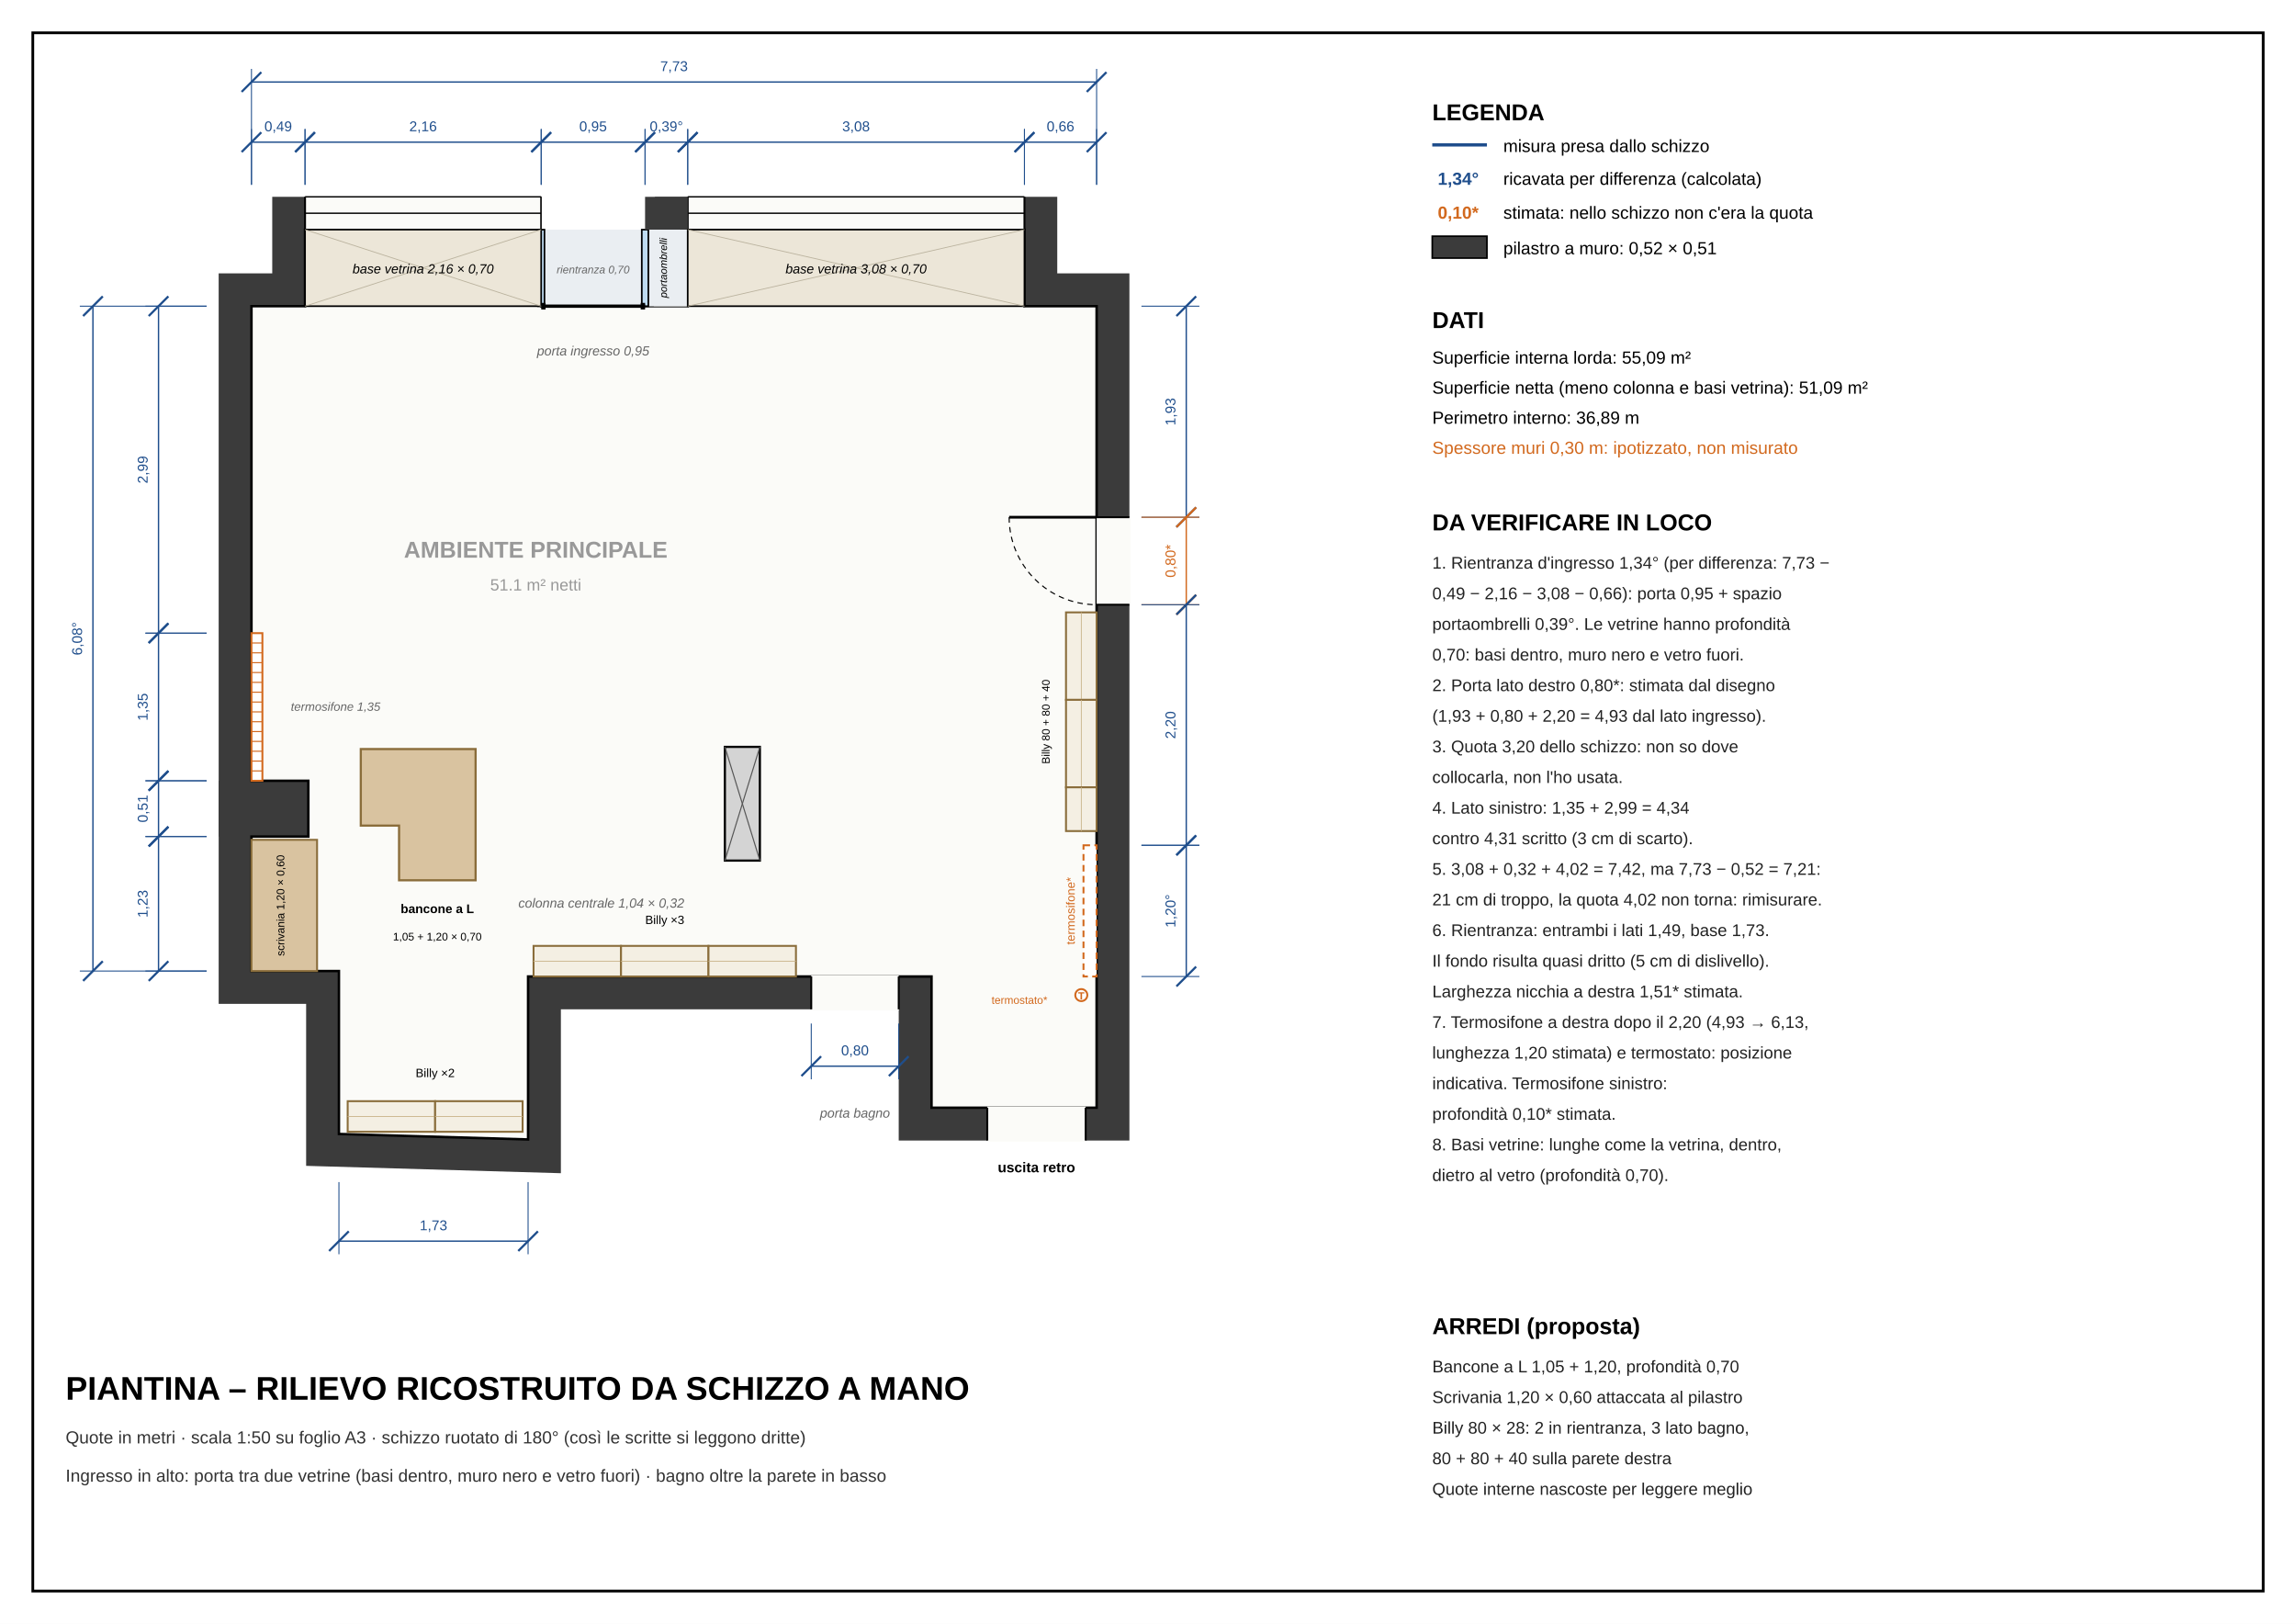
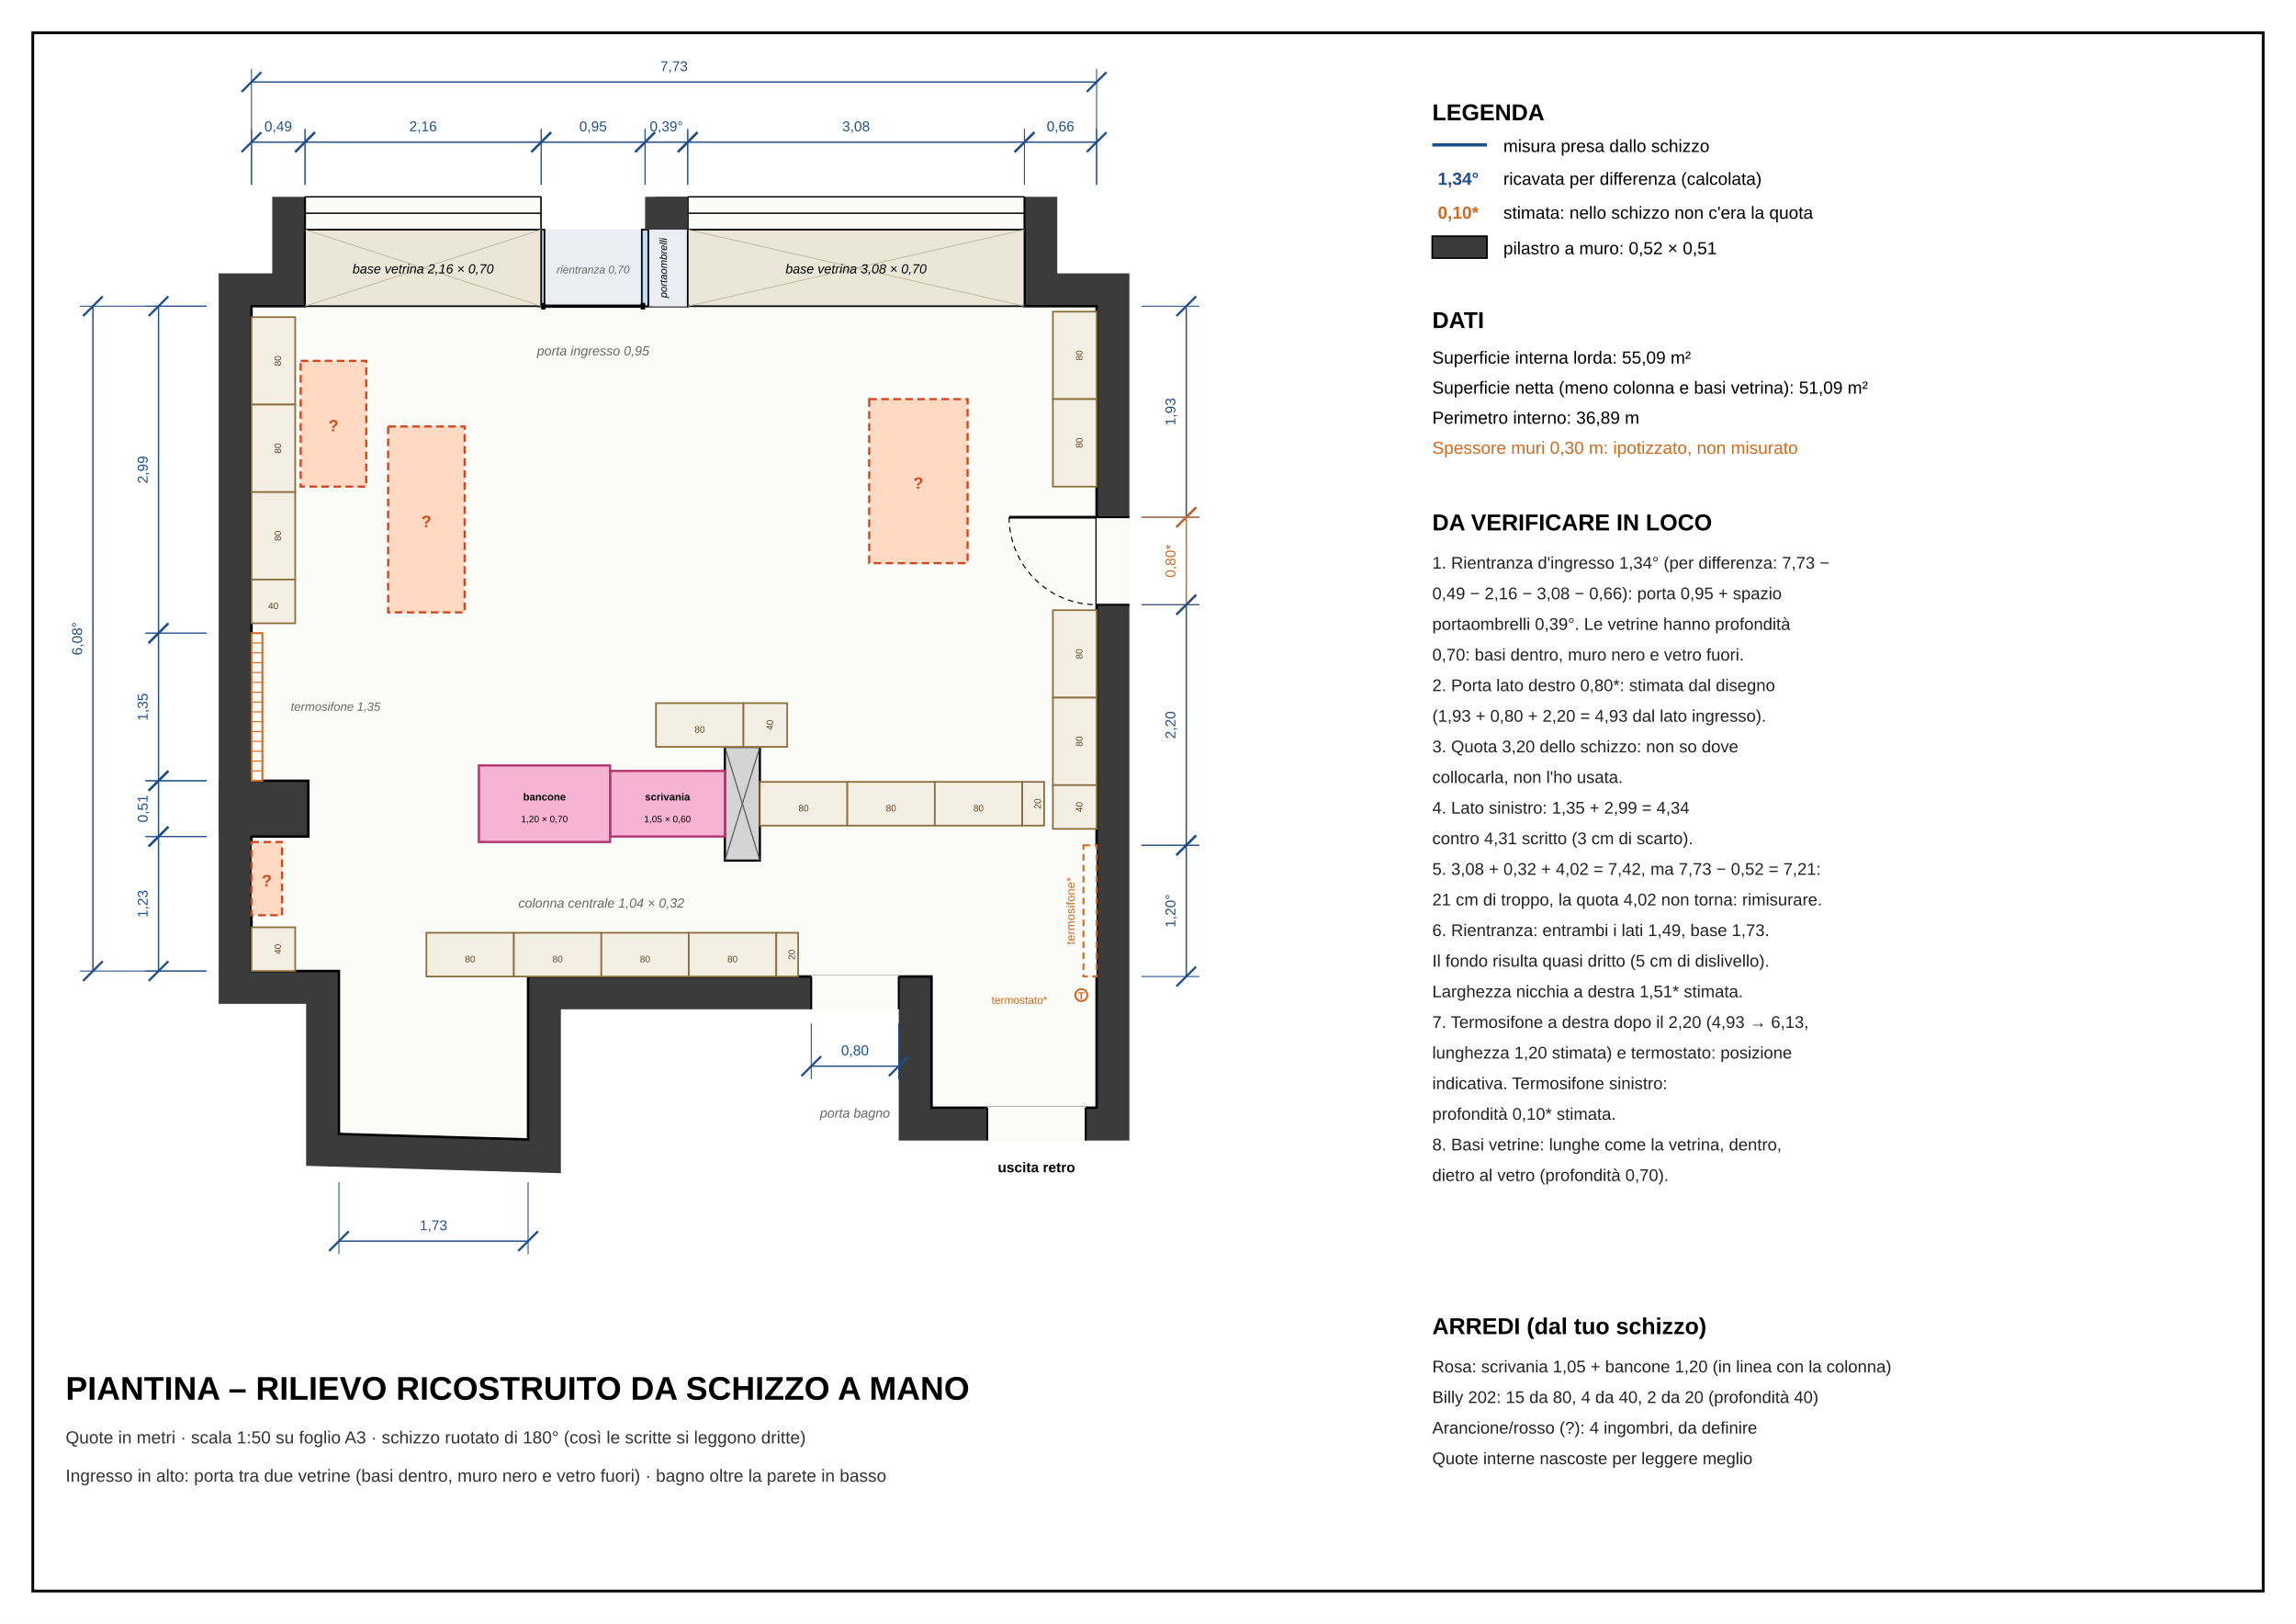
<svg xmlns="http://www.w3.org/2000/svg" width="420mm" height="297mm" viewBox="0 0 420 297" font-family="Arial, Helvetica, sans-serif">
  <defs>
    <pattern id="hatch" width="1.6" height="1.6" patternUnits="userSpaceOnUse" patternTransform="rotate(45)">
      <line x1="0" y1="0" x2="0" y2="1.6" stroke="#777" stroke-width="0.25" />
    </pattern>
  </defs>
  <rect width="420" height="297" fill="#ffffff" />
  <rect x="6" y="6" width="408" height="285" fill="none" stroke="#000" stroke-width="0.5" />
  <polygon points="46.00,56.00 55.80,56.00 55.80,42.00 99.00,42.00 99.00,56.00 125.80,56.00 125.80,42.00 187.40,42.00 187.40,56.00 200.60,56.00 200.60,202.60 170.40,202.60 170.40,178.60 96.60,178.60 96.60,208.40 62.00,207.40 62.00,177.60 46.00,177.60 46.00,153.00 56.40,153.00 56.40,142.80 46.00,142.80" fill="none" stroke="#3b3b3b" stroke-width="12.00" stroke-linejoin="miter" stroke-miterlimit="10" />
  <polygon points="46.00,56.00 55.80,56.00 55.80,42.00 99.00,42.00 99.00,56.00 125.80,56.00 125.80,42.00 187.40,42.00 187.40,56.00 200.60,56.00 200.60,202.60 170.40,202.60 170.40,178.60 96.60,178.60 96.60,208.40 62.00,207.40 62.00,177.60 46.00,177.60 46.00,153.00 56.40,153.00 56.40,142.80 46.00,142.80" fill="#fbfbf8" stroke="none" />
  <rect x="40.00" y="142.80" width="16.40" height="10.20" fill="#3b3b3b" stroke="none" stroke-width="0.25" />
  <polygon points="46.00,56.00 55.80,56.00 55.80,42.00 99.00,42.00 99.00,56.00 125.80,56.00 125.80,42.00 187.40,42.00 187.40,56.00 200.60,56.00 200.60,202.60 170.40,202.60 170.40,178.60 96.60,178.60 96.60,208.40 62.00,207.40 62.00,177.60 46.00,177.60 46.00,153.00 56.40,153.00 56.40,142.80 46.00,142.80" fill="none" stroke="#000" stroke-width="0.45" stroke-linejoin="miter" />
  <rect x="55.80" y="35.80" width="43.20" height="6.40" fill="#fbfbf8" stroke="none" stroke-width="0.25" />
  <line x1="55.80" y1="36.00" x2="55.80" y2="42.00" stroke="#000" stroke-width="0.35" />
  <line x1="99.00" y1="36.00" x2="99.00" y2="42.00" stroke="#000" stroke-width="0.35" />
  <line x1="55.80" y1="36.00" x2="99.00" y2="36.00" stroke="#000" stroke-width="0.25" />
  <line x1="55.80" y1="39.00" x2="99.00" y2="39.00" stroke="#000" stroke-width="0.25" />
  <line x1="55.80" y1="42.00" x2="99.00" y2="42.00" stroke="#000" stroke-width="0.25" />
  <rect x="125.80" y="35.80" width="61.60" height="6.40" fill="#fbfbf8" stroke="none" stroke-width="0.25" />
  <line x1="125.80" y1="36.00" x2="125.80" y2="42.00" stroke="#000" stroke-width="0.35" />
  <line x1="187.40" y1="36.00" x2="187.40" y2="42.00" stroke="#000" stroke-width="0.35" />
  <line x1="125.80" y1="36.00" x2="187.40" y2="36.00" stroke="#000" stroke-width="0.25" />
  <line x1="125.80" y1="39.00" x2="187.40" y2="39.00" stroke="#000" stroke-width="0.25" />
  <line x1="125.80" y1="42.00" x2="187.40" y2="42.00" stroke="#000" stroke-width="0.25" />
  <rect x="99.00" y="42.00" width="6.20" height="14.00" fill="#fbfbf8" stroke="none" stroke-width="0.25" />
  <rect x="99.10" y="35.80" width="6.30" height="6.30" fill="#ffffff" stroke="none" stroke-width="0.25" />
  <rect x="119.60" y="42.00" width="6.20" height="14.00" fill="#fbfbf8" stroke="none" stroke-width="0.25" />
  <rect x="99.00" y="49.80" width="26.80" height="6.20" fill="#fbfbf8" stroke="none" stroke-width="0.25" />
  <line x1="99.00" y1="50.00" x2="99.00" y2="56.00" stroke="#000" stroke-width="0.35" />
  <line x1="125.80" y1="50.00" x2="125.80" y2="56.00" stroke="#000" stroke-width="0.35" />
  <rect x="99.00" y="42.00" width="26.80" height="14.00" fill="#eaeef2" stroke="none" stroke-width="0.25" />
  <rect x="98.40" y="42.00" width="1.20" height="14.00" fill="#bfdcf2" stroke="#000" stroke-width="0.3" />
  <rect x="117.40" y="42.00" width="1.20" height="14.00" fill="#bfdcf2" stroke="#000" stroke-width="0.3" />
  <line x1="99.00" y1="56.00" x2="118.00" y2="56.00" stroke="#000" stroke-width="0.6" />
  <rect x="99.00" y="55.40" width="0.80" height="1.20" fill="#000" stroke="none" stroke-width="0.25" />
  <rect x="117.20" y="55.40" width="0.80" height="1.20" fill="#000" stroke="none" stroke-width="0.25" />
  <rect x="118.00" y="36.00" width="7.80" height="6.00" fill="#3b3b3b" stroke="none" stroke-width="0.25" />
  <rect x="200.60" y="94.60" width="6.20" height="16.00" fill="#fbfbf8" stroke="none" stroke-width="0.25" />
  <line x1="200.60" y1="94.60" x2="206.60" y2="94.60" stroke="#000" stroke-width="0.35" />
  <line x1="200.60" y1="110.60" x2="206.60" y2="110.60" stroke="#000" stroke-width="0.35" />
  <line x1="200.60" y1="94.60" x2="184.60" y2="94.60" stroke="#000" stroke-width="0.5" />
  <path d="M 184.60 94.60 A 16.00 16.00 0 0 0 200.60 110.60" fill="none" stroke="#000" stroke-width="0.2" stroke-dasharray="1 0.8" />
  <rect x="148.40" y="178.40" width="16.00" height="6.40" fill="#fbfbf8" stroke="none" stroke-width="0.25" />
  <line x1="148.40" y1="178.60" x2="148.40" y2="184.60" stroke="#000" stroke-width="0.35" />
  <line x1="164.40" y1="178.60" x2="164.40" y2="184.60" stroke="#000" stroke-width="0.35" />
  <rect x="180.60" y="202.40" width="18.00" height="6.40" fill="#fbfbf8" stroke="none" stroke-width="0.25" />
  <line x1="180.60" y1="202.60" x2="180.60" y2="208.60" stroke="#000" stroke-width="0.35" />
  <line x1="198.60" y1="202.60" x2="198.60" y2="208.60" stroke="#000" stroke-width="0.35" />
  <rect x="180.60" y="202.40" width="18.00" height="6.40" fill="none" stroke="none" stroke-width="0.25" />
  <rect x="55.80" y="42.00" width="43.20" height="14.00" fill="#ece6d8" stroke="#000" stroke-width="0.3" />
  <line x1="55.80" y1="42.00" x2="99.00" y2="56.00" stroke="#bbb39f" stroke-width="0.15" />
  <line x1="55.80" y1="56.00" x2="99.00" y2="42.00" stroke="#bbb39f" stroke-width="0.15" />
  <rect x="125.80" y="42.00" width="61.60" height="14.00" fill="#ece6d8" stroke="#000" stroke-width="0.3" />
  <line x1="125.80" y1="42.00" x2="187.40" y2="56.00" stroke="#bbb39f" stroke-width="0.15" />
  <line x1="125.80" y1="56.00" x2="187.40" y2="42.00" stroke="#bbb39f" stroke-width="0.15" />
  <rect x="132.60" y="136.60" width="6.40" height="20.80" fill="#d4d4d4" stroke="#000" stroke-width="0.4" />
  <line x1="132.60" y1="136.60" x2="139.00" y2="157.40" stroke="#555" stroke-width="0.2" />
  <line x1="139.00" y1="136.60" x2="132.60" y2="157.40" stroke="#555" stroke-width="0.2" />
  <rect x="46.00" y="115.80" width="2.00" height="27.00" fill="#fff" stroke="#d2691e" stroke-width="0.35" />
  <line x1="46.00" y1="117.60" x2="48.00" y2="117.60" stroke="#d2691e" stroke-width="0.2" />
  <line x1="46.00" y1="119.40" x2="48.00" y2="119.40" stroke="#d2691e" stroke-width="0.2" />
  <line x1="46.00" y1="121.20" x2="48.00" y2="121.20" stroke="#d2691e" stroke-width="0.2" />
  <line x1="46.00" y1="123.00" x2="48.00" y2="123.00" stroke="#d2691e" stroke-width="0.2" />
  <line x1="46.00" y1="124.80" x2="48.00" y2="124.80" stroke="#d2691e" stroke-width="0.2" />
  <line x1="46.00" y1="126.60" x2="48.00" y2="126.60" stroke="#d2691e" stroke-width="0.2" />
  <line x1="46.00" y1="128.40" x2="48.00" y2="128.40" stroke="#d2691e" stroke-width="0.2" />
  <line x1="46.00" y1="130.20" x2="48.00" y2="130.20" stroke="#d2691e" stroke-width="0.2" />
  <line x1="46.00" y1="132.00" x2="48.00" y2="132.00" stroke="#d2691e" stroke-width="0.2" />
  <line x1="46.00" y1="133.80" x2="48.00" y2="133.80" stroke="#d2691e" stroke-width="0.2" />
  <line x1="46.00" y1="135.60" x2="48.00" y2="135.60" stroke="#d2691e" stroke-width="0.2" />
  <line x1="46.00" y1="137.40" x2="48.00" y2="137.40" stroke="#d2691e" stroke-width="0.2" />
  <line x1="46.00" y1="139.20" x2="48.00" y2="139.20" stroke="#d2691e" stroke-width="0.2" />
  <line x1="46.00" y1="141.00" x2="48.00" y2="141.00" stroke="#d2691e" stroke-width="0.2" />
  <rect x="198.20" y="154.60" width="2.40" height="24.00" fill="#fff" stroke="#d2691e" stroke-width="0.35" stroke-dasharray="1.2 0.8" />
  <text x="196.60" y="166.60" font-size="2.2" fill="#d2691e" text-anchor="middle" font-weight="normal" font-style="normal" transform="rotate(-90 196.60 166.60)">termosifone*</text>
  <circle cx="197.80" cy="182.00" r="1.1" fill="#fff" stroke="#d2691e" stroke-width="0.35" />
  <text x="197.80" y="182.80" font-size="1.9" fill="#d2691e" text-anchor="middle" font-weight="bold">T</text>
  <text x="191.60" y="183.60" font-size="2.0" fill="#d2691e" text-anchor="end" font-weight="normal" font-style="normal">termostato*</text>
  <text x="77.40" y="50.00" font-size="2.4" fill="#000" text-anchor="middle" font-weight="normal" font-style="italic">base vetrina 2,16 × 0,70</text>
  <text x="156.60" y="50.00" font-size="2.4" fill="#000" text-anchor="middle" font-weight="normal" font-style="italic">base vetrina 3,08 × 0,70</text>
  <text x="108.50" y="65.00" font-size="2.4" fill="#666666" text-anchor="middle" font-weight="normal" font-style="italic">porta ingresso 0,95</text>
  <text x="108.50" y="50.00" font-size="2.0" fill="#666666" text-anchor="middle" font-weight="normal" font-style="italic">rientranza 0,70</text>
  <text x="122.00" y="49.00" font-size="1.9" fill="#000" text-anchor="middle" font-weight="normal" font-style="italic" transform="rotate(-90 122.00 49.00)">portaombrelli</text>
  <text x="110.00" y="166.00" font-size="2.4" fill="#666666" text-anchor="middle" font-weight="normal" font-style="italic">colonna centrale 1,04 × 0,32</text>
  <text x="53.20" y="130.00" font-size="2.2" fill="#666666" text-anchor="start" font-weight="normal" font-style="italic">termosifone 1,35</text>
  <text x="156.40" y="204.40" font-size="2.4" fill="#666666" text-anchor="middle" font-weight="normal" font-style="italic">porta bagno</text>
  <text x="189.60" y="214.40" font-size="2.6" fill="#000" text-anchor="middle" font-weight="bold" font-style="normal">uscita retro</text>
-   <text x="98.00" y="102.00" font-size="4.2" fill="#999" text-anchor="middle" font-weight="bold" font-style="normal">AMBIENTE PRINCIPALE</text>
-   <text x="98.00" y="108.00" font-size="3.0" fill="#999" text-anchor="middle" font-weight="normal" font-style="normal">51.1 m² netti</text>
-   <rect x="46.00" y="153.60" width="12.00" height="24.00" fill="#d9c3a0" stroke="#8a6d3b" stroke-width="0.35" />
-   <text x="52.00" y="165.60" font-size="2.0" fill="#000" text-anchor="middle" font-weight="normal" font-style="normal" transform="rotate(-90 52.00 165.60)">scrivania 1,20 × 0,60</text>
-   <polygon points="66.00,137.00 87.00,137.00 87.00,161.00 73.00,161.00 73.00,151.00 66.00,151.00" fill="#d9c3a0" stroke="#8a6d3b" stroke-width="0.4" />
-   <text x="80.00" y="167.00" font-size="2.3" fill="#000" text-anchor="middle" font-weight="bold" font-style="normal">bancone a L</text>
-   <text x="80.00" y="172.00" font-size="2.0" fill="#000" text-anchor="middle" font-weight="normal" font-style="normal">1,05 + 1,20 × 0,70</text>
-   <rect x="63.60" y="201.40" width="16.00" height="5.60" fill="#f4efe3" stroke="#8a6d3b" stroke-width="0.35" />
-   <line x1="63.60" y1="204.20" x2="79.60" y2="204.20" stroke="#c9b48a" stroke-width="0.15" />
-   <rect x="79.60" y="201.40" width="16.00" height="5.60" fill="#f4efe3" stroke="#8a6d3b" stroke-width="0.35" />
-   <line x1="79.60" y1="204.20" x2="95.60" y2="204.20" stroke="#c9b48a" stroke-width="0.15" />
-   <text x="79.60" y="197.00" font-size="2.2" fill="#000" text-anchor="middle" font-weight="normal" font-style="normal">Billy ×2</text>
-   <rect x="97.60" y="173.00" width="16.00" height="5.60" fill="#f4efe3" stroke="#8a6d3b" stroke-width="0.35" />
-   <line x1="97.60" y1="175.80" x2="113.60" y2="175.80" stroke="#c9b48a" stroke-width="0.15" />
-   <rect x="113.60" y="173.00" width="16.00" height="5.60" fill="#f4efe3" stroke="#8a6d3b" stroke-width="0.35" />
-   <line x1="113.60" y1="175.80" x2="129.60" y2="175.80" stroke="#c9b48a" stroke-width="0.15" />
-   <rect x="129.60" y="173.00" width="16.00" height="5.60" fill="#f4efe3" stroke="#8a6d3b" stroke-width="0.35" />
-   <line x1="129.60" y1="175.80" x2="145.60" y2="175.80" stroke="#c9b48a" stroke-width="0.15" />
-   <text x="121.60" y="169.00" font-size="2.2" fill="#000" text-anchor="middle" font-weight="normal" font-style="normal">Billy ×3</text>
-   <rect x="195.00" y="112.00" width="5.60" height="16.00" fill="#f4efe3" stroke="#8a6d3b" stroke-width="0.35" />
-   <line x1="197.80" y1="112.00" x2="197.80" y2="128.00" stroke="#c9b48a" stroke-width="0.15" />
-   <rect x="195.00" y="128.00" width="5.60" height="16.00" fill="#f4efe3" stroke="#8a6d3b" stroke-width="0.35" />
-   <line x1="197.80" y1="128.00" x2="197.80" y2="144.00" stroke="#c9b48a" stroke-width="0.15" />
-   <rect x="195.00" y="144.00" width="5.60" height="8.00" fill="#f4efe3" stroke="#8a6d3b" stroke-width="0.35" />
-   <line x1="197.80" y1="144.00" x2="197.80" y2="152.00" stroke="#c9b48a" stroke-width="0.15" />
-   <text x="192.00" y="132.00" font-size="2.0" fill="#000" text-anchor="middle" font-weight="normal" font-style="normal" transform="rotate(-90 192.00 132.00)">Billy 80 + 80 + 40</text>
+   <rect x="46.00" y="58.00" width="8.00" height="16.00" fill="#f4efe3" stroke="#8a6d3b" stroke-width="0.3" />
+   <text x="51.40" y="66.00" font-size="1.7" fill="#5b4524" text-anchor="middle" font-weight="normal" font-style="normal" transform="rotate(-90 51.40 66.00)">80</text>
+   <rect x="46.00" y="74.00" width="8.00" height="16.00" fill="#f4efe3" stroke="#8a6d3b" stroke-width="0.3" />
+   <text x="51.40" y="82.00" font-size="1.7" fill="#5b4524" text-anchor="middle" font-weight="normal" font-style="normal" transform="rotate(-90 51.40 82.00)">80</text>
+   <rect x="46.00" y="90.00" width="8.00" height="16.00" fill="#f4efe3" stroke="#8a6d3b" stroke-width="0.3" />
+   <text x="51.40" y="98.00" font-size="1.7" fill="#5b4524" text-anchor="middle" font-weight="normal" font-style="normal" transform="rotate(-90 51.40 98.00)">80</text>
+   <rect x="46.00" y="106.00" width="8.00" height="8.00" fill="#f4efe3" stroke="#8a6d3b" stroke-width="0.3" />
+   <text x="50.00" y="111.40" font-size="1.7" fill="#5b4524" text-anchor="middle" font-weight="normal" font-style="normal">40</text>
+   <rect x="46.00" y="169.60" width="8.00" height="8.00" fill="#f4efe3" stroke="#8a6d3b" stroke-width="0.3" />
+   <text x="51.40" y="173.60" font-size="1.7" fill="#5b4524" text-anchor="middle" font-weight="normal" font-style="normal" transform="rotate(-90 51.40 173.60)">40</text>
+   <rect x="78.00" y="170.60" width="16.00" height="8.00" fill="#f4efe3" stroke="#8a6d3b" stroke-width="0.3" />
+   <text x="86.00" y="176.00" font-size="1.7" fill="#5b4524" text-anchor="middle" font-weight="normal" font-style="normal">80</text>
+   <rect x="94.00" y="170.60" width="16.00" height="8.00" fill="#f4efe3" stroke="#8a6d3b" stroke-width="0.3" />
+   <text x="102.00" y="176.00" font-size="1.7" fill="#5b4524" text-anchor="middle" font-weight="normal" font-style="normal">80</text>
+   <rect x="110.00" y="170.60" width="16.00" height="8.00" fill="#f4efe3" stroke="#8a6d3b" stroke-width="0.3" />
+   <text x="118.00" y="176.00" font-size="1.7" fill="#5b4524" text-anchor="middle" font-weight="normal" font-style="normal">80</text>
+   <rect x="126.00" y="170.60" width="16.00" height="8.00" fill="#f4efe3" stroke="#8a6d3b" stroke-width="0.3" />
+   <text x="134.00" y="176.00" font-size="1.7" fill="#5b4524" text-anchor="middle" font-weight="normal" font-style="normal">80</text>
+   <rect x="142.00" y="170.60" width="4.00" height="8.00" fill="#f4efe3" stroke="#8a6d3b" stroke-width="0.3" />
+   <text x="145.40" y="174.60" font-size="1.7" fill="#5b4524" text-anchor="middle" font-weight="normal" font-style="normal" transform="rotate(-90 145.40 174.60)">20</text>
+   <rect x="192.60" y="57.00" width="8.00" height="16.00" fill="#f4efe3" stroke="#8a6d3b" stroke-width="0.3" />
+   <text x="198.00" y="65.00" font-size="1.7" fill="#5b4524" text-anchor="middle" font-weight="normal" font-style="normal" transform="rotate(-90 198.00 65.00)">80</text>
+   <rect x="192.60" y="73.00" width="8.00" height="16.00" fill="#f4efe3" stroke="#8a6d3b" stroke-width="0.3" />
+   <text x="198.00" y="81.00" font-size="1.7" fill="#5b4524" text-anchor="middle" font-weight="normal" font-style="normal" transform="rotate(-90 198.00 81.00)">80</text>
+   <rect x="192.60" y="111.60" width="8.00" height="16.00" fill="#f4efe3" stroke="#8a6d3b" stroke-width="0.3" />
+   <text x="198.00" y="119.60" font-size="1.7" fill="#5b4524" text-anchor="middle" font-weight="normal" font-style="normal" transform="rotate(-90 198.00 119.60)">80</text>
+   <rect x="192.60" y="127.60" width="8.00" height="16.00" fill="#f4efe3" stroke="#8a6d3b" stroke-width="0.3" />
+   <text x="198.00" y="135.60" font-size="1.7" fill="#5b4524" text-anchor="middle" font-weight="normal" font-style="normal" transform="rotate(-90 198.00 135.60)">80</text>
+   <rect x="192.60" y="143.60" width="8.00" height="8.00" fill="#f4efe3" stroke="#8a6d3b" stroke-width="0.3" />
+   <text x="198.00" y="147.60" font-size="1.7" fill="#5b4524" text-anchor="middle" font-weight="normal" font-style="normal" transform="rotate(-90 198.00 147.60)">40</text>
+   <rect x="139.00" y="143.00" width="16.00" height="8.00" fill="#f4efe3" stroke="#8a6d3b" stroke-width="0.3" />
+   <text x="147.00" y="148.40" font-size="1.7" fill="#5b4524" text-anchor="middle" font-weight="normal" font-style="normal">80</text>
+   <rect x="155.00" y="143.00" width="16.00" height="8.00" fill="#f4efe3" stroke="#8a6d3b" stroke-width="0.3" />
+   <text x="163.00" y="148.40" font-size="1.7" fill="#5b4524" text-anchor="middle" font-weight="normal" font-style="normal">80</text>
+   <rect x="171.00" y="143.00" width="16.00" height="8.00" fill="#f4efe3" stroke="#8a6d3b" stroke-width="0.3" />
+   <text x="179.00" y="148.40" font-size="1.7" fill="#5b4524" text-anchor="middle" font-weight="normal" font-style="normal">80</text>
+   <rect x="187.00" y="143.00" width="4.00" height="8.00" fill="#f4efe3" stroke="#8a6d3b" stroke-width="0.3" />
+   <text x="190.40" y="147.00" font-size="1.7" fill="#5b4524" text-anchor="middle" font-weight="normal" font-style="normal" transform="rotate(-90 190.40 147.00)">20</text>
+   <rect x="120.00" y="128.60" width="16.00" height="8.00" fill="#f4efe3" stroke="#8a6d3b" stroke-width="0.3" />
+   <text x="128.00" y="134.00" font-size="1.7" fill="#5b4524" text-anchor="middle" font-weight="normal" font-style="normal">80</text>
+   <rect x="136.00" y="128.60" width="8.00" height="8.00" fill="#f4efe3" stroke="#8a6d3b" stroke-width="0.3" />
+   <text x="141.40" y="132.60" font-size="1.7" fill="#5b4524" text-anchor="middle" font-weight="normal" font-style="normal" transform="rotate(-90 141.40 132.60)">40</text>
+   <rect x="111.60" y="141.00" width="21.00" height="12.00" fill="#f6b3d4" stroke="#b0346e" stroke-width="0.4" />
+   <text x="122.10" y="146.40" font-size="1.9" fill="#000" text-anchor="middle" font-weight="bold" font-style="normal">scrivania</text>
+   <text x="122.10" y="150.40" font-size="1.7" fill="#000" text-anchor="middle" font-weight="normal" font-style="normal">1,05 × 0,60</text>
+   <rect x="87.60" y="140.00" width="24.00" height="14.00" fill="#f6b3d4" stroke="#b0346e" stroke-width="0.4" />
+   <text x="99.60" y="146.40" font-size="1.9" fill="#000" text-anchor="middle" font-weight="bold" font-style="normal">bancone</text>
+   <text x="99.60" y="150.40" font-size="1.7" fill="#000" text-anchor="middle" font-weight="normal" font-style="normal">1,20 × 0,70</text>
+   <rect x="55.00" y="66.00" width="12.00" height="23.00" fill="#ffd9c2" stroke="#d2481e" stroke-width="0.4" stroke-dasharray="1.4 0.8" />
+   <text x="61.00" y="78.90" font-size="3.0" fill="#d2481e" text-anchor="middle" font-weight="bold" font-style="normal">?</text>
+   <rect x="71.00" y="78.00" width="14.00" height="34.00" fill="#ffd9c2" stroke="#d2481e" stroke-width="0.4" stroke-dasharray="1.4 0.8" />
+   <text x="78.00" y="96.40" font-size="3.0" fill="#d2481e" text-anchor="middle" font-weight="bold" font-style="normal">?</text>
+   <rect x="159.00" y="73.00" width="18.00" height="30.00" fill="#ffd9c2" stroke="#d2481e" stroke-width="0.4" stroke-dasharray="1.4 0.8" />
+   <text x="168.00" y="89.40" font-size="3.0" fill="#d2481e" text-anchor="middle" font-weight="bold" font-style="normal">?</text>
+   <rect x="46.00" y="154.00" width="5.60" height="13.40" fill="#ffd9c2" stroke="#d2481e" stroke-width="0.4" stroke-dasharray="1.4 0.8" />
+   <text x="48.80" y="162.10" font-size="3.0" fill="#d2481e" text-anchor="middle" font-weight="bold" font-style="normal">?</text>
  <line x1="46.00" y1="33.80" x2="46.00" y2="23.60" stroke="#1f4e8c" stroke-width="0.18" />
  <line x1="55.80" y1="33.80" x2="55.80" y2="23.60" stroke="#1f4e8c" stroke-width="0.18" />
  <line x1="46.00" y1="26.00" x2="55.80" y2="26.00" stroke="#1f4e8c" stroke-width="0.25" />
  <line x1="44.20" y1="27.80" x2="47.80" y2="24.20" stroke="#1f4e8c" stroke-width="0.4" />
  <line x1="54.00" y1="27.80" x2="57.60" y2="24.20" stroke="#1f4e8c" stroke-width="0.4" />
  <text x="50.90" y="24.00" font-size="2.6" fill="#1f4e8c" text-anchor="middle" font-weight="normal" font-style="normal">0,49</text>
  <line x1="55.80" y1="33.80" x2="55.80" y2="23.60" stroke="#1f4e8c" stroke-width="0.18" />
  <line x1="99.00" y1="33.80" x2="99.00" y2="23.60" stroke="#1f4e8c" stroke-width="0.18" />
  <line x1="55.80" y1="26.00" x2="99.00" y2="26.00" stroke="#1f4e8c" stroke-width="0.25" />
  <line x1="54.00" y1="27.80" x2="57.60" y2="24.20" stroke="#1f4e8c" stroke-width="0.4" />
  <line x1="97.20" y1="27.80" x2="100.80" y2="24.20" stroke="#1f4e8c" stroke-width="0.4" />
  <text x="77.40" y="24.00" font-size="2.6" fill="#1f4e8c" text-anchor="middle" font-weight="normal" font-style="normal">2,16</text>
  <line x1="99.00" y1="33.80" x2="99.00" y2="23.60" stroke="#1f4e8c" stroke-width="0.18" />
  <line x1="118.00" y1="33.80" x2="118.00" y2="23.60" stroke="#1f4e8c" stroke-width="0.18" />
  <line x1="99.00" y1="26.00" x2="118.00" y2="26.00" stroke="#1f4e8c" stroke-width="0.25" />
  <line x1="97.20" y1="27.80" x2="100.80" y2="24.20" stroke="#1f4e8c" stroke-width="0.4" />
  <line x1="116.20" y1="27.80" x2="119.80" y2="24.20" stroke="#1f4e8c" stroke-width="0.4" />
  <text x="108.50" y="24.00" font-size="2.6" fill="#1f4e8c" text-anchor="middle" font-weight="normal" font-style="normal">0,95</text>
  <line x1="118.00" y1="33.80" x2="118.00" y2="23.60" stroke="#1f4e8c" stroke-width="0.18" />
  <line x1="125.80" y1="33.80" x2="125.80" y2="23.60" stroke="#1f4e8c" stroke-width="0.18" />
  <line x1="118.00" y1="26.00" x2="125.80" y2="26.00" stroke="#1f4e8c" stroke-width="0.25" />
  <line x1="116.20" y1="27.80" x2="119.80" y2="24.20" stroke="#1f4e8c" stroke-width="0.4" />
  <line x1="124.00" y1="27.80" x2="127.60" y2="24.20" stroke="#1f4e8c" stroke-width="0.4" />
  <text x="121.90" y="24.00" font-size="2.6" fill="#1f4e8c" text-anchor="middle" font-weight="normal" font-style="normal">0,39°</text>
  <line x1="125.80" y1="33.80" x2="125.80" y2="23.60" stroke="#1f4e8c" stroke-width="0.18" />
  <line x1="187.40" y1="33.80" x2="187.40" y2="23.60" stroke="#1f4e8c" stroke-width="0.18" />
  <line x1="125.80" y1="26.00" x2="187.40" y2="26.00" stroke="#1f4e8c" stroke-width="0.25" />
  <line x1="124.00" y1="27.80" x2="127.60" y2="24.20" stroke="#1f4e8c" stroke-width="0.4" />
  <line x1="185.60" y1="27.80" x2="189.20" y2="24.20" stroke="#1f4e8c" stroke-width="0.4" />
  <text x="156.60" y="24.00" font-size="2.6" fill="#1f4e8c" text-anchor="middle" font-weight="normal" font-style="normal">3,08</text>
  <line x1="187.40" y1="33.80" x2="187.40" y2="23.60" stroke="#1f4e8c" stroke-width="0.18" />
  <line x1="200.60" y1="33.80" x2="200.60" y2="23.60" stroke="#1f4e8c" stroke-width="0.18" />
  <line x1="187.40" y1="26.00" x2="200.60" y2="26.00" stroke="#1f4e8c" stroke-width="0.25" />
  <line x1="185.60" y1="27.80" x2="189.20" y2="24.20" stroke="#1f4e8c" stroke-width="0.4" />
  <line x1="198.80" y1="27.80" x2="202.40" y2="24.20" stroke="#1f4e8c" stroke-width="0.4" />
  <text x="194.00" y="24.00" font-size="2.6" fill="#1f4e8c" text-anchor="middle" font-weight="normal" font-style="normal">0,66</text>
  <line x1="46.00" y1="33.80" x2="46.00" y2="12.60" stroke="#1f4e8c" stroke-width="0.18" />
  <line x1="200.60" y1="33.80" x2="200.60" y2="12.60" stroke="#1f4e8c" stroke-width="0.18" />
  <line x1="46.00" y1="15.00" x2="200.60" y2="15.00" stroke="#1f4e8c" stroke-width="0.25" />
  <line x1="44.20" y1="16.80" x2="47.80" y2="13.20" stroke="#1f4e8c" stroke-width="0.4" />
  <line x1="198.80" y1="16.80" x2="202.40" y2="13.20" stroke="#1f4e8c" stroke-width="0.4" />
  <text x="123.30" y="13.00" font-size="2.6" fill="#1f4e8c" text-anchor="middle" font-weight="normal" font-style="normal">7,73</text>
  <line x1="208.80" y1="56.00" x2="219.40" y2="56.00" stroke="#1f4e8c" stroke-width="0.18" />
  <line x1="208.80" y1="94.60" x2="219.40" y2="94.60" stroke="#1f4e8c" stroke-width="0.18" />
  <line x1="217.00" y1="56.00" x2="217.00" y2="94.60" stroke="#1f4e8c" stroke-width="0.25" />
  <line x1="215.20" y1="57.80" x2="218.80" y2="54.20" stroke="#1f4e8c" stroke-width="0.4" />
  <line x1="215.20" y1="96.40" x2="218.80" y2="92.80" stroke="#1f4e8c" stroke-width="0.4" />
  <text x="215.00" y="75.30" font-size="2.6" fill="#1f4e8c" text-anchor="middle" font-weight="normal" font-style="normal" transform="rotate(-90 215.00 75.30)">1,93</text>
  <line x1="208.80" y1="94.60" x2="219.40" y2="94.60" stroke="#d2691e" stroke-width="0.18" />
  <line x1="208.80" y1="110.60" x2="219.40" y2="110.60" stroke="#d2691e" stroke-width="0.18" />
  <line x1="217.00" y1="94.60" x2="217.00" y2="110.60" stroke="#d2691e" stroke-width="0.25" />
  <line x1="215.20" y1="96.40" x2="218.80" y2="92.80" stroke="#d2691e" stroke-width="0.4" />
  <line x1="215.20" y1="112.40" x2="218.80" y2="108.80" stroke="#d2691e" stroke-width="0.4" />
  <text x="215.00" y="102.60" font-size="2.6" fill="#d2691e" text-anchor="middle" font-weight="normal" font-style="normal" transform="rotate(-90 215.00 102.60)">0,80*</text>
  <line x1="208.80" y1="110.60" x2="219.40" y2="110.60" stroke="#1f4e8c" stroke-width="0.18" />
  <line x1="208.80" y1="154.60" x2="219.40" y2="154.60" stroke="#1f4e8c" stroke-width="0.18" />
  <line x1="217.00" y1="110.60" x2="217.00" y2="154.60" stroke="#1f4e8c" stroke-width="0.25" />
  <line x1="215.20" y1="112.40" x2="218.80" y2="108.80" stroke="#1f4e8c" stroke-width="0.4" />
  <line x1="215.20" y1="156.40" x2="218.80" y2="152.80" stroke="#1f4e8c" stroke-width="0.4" />
  <text x="215.00" y="132.60" font-size="2.6" fill="#1f4e8c" text-anchor="middle" font-weight="normal" font-style="normal" transform="rotate(-90 215.00 132.60)">2,20</text>
  <line x1="208.80" y1="154.60" x2="219.40" y2="154.60" stroke="#1f4e8c" stroke-width="0.18" />
  <line x1="208.80" y1="178.60" x2="219.40" y2="178.60" stroke="#1f4e8c" stroke-width="0.18" />
  <line x1="217.00" y1="154.60" x2="217.00" y2="178.60" stroke="#1f4e8c" stroke-width="0.25" />
  <line x1="215.20" y1="156.40" x2="218.80" y2="152.80" stroke="#1f4e8c" stroke-width="0.4" />
  <line x1="215.20" y1="180.40" x2="218.80" y2="176.80" stroke="#1f4e8c" stroke-width="0.4" />
  <text x="215.00" y="166.60" font-size="2.6" fill="#1f4e8c" text-anchor="middle" font-weight="normal" font-style="normal" transform="rotate(-90 215.00 166.60)">1,20°</text>
  <line x1="37.80" y1="56.00" x2="26.60" y2="56.00" stroke="#1f4e8c" stroke-width="0.18" />
  <line x1="37.80" y1="115.80" x2="26.60" y2="115.80" stroke="#1f4e8c" stroke-width="0.18" />
  <line x1="29.00" y1="56.00" x2="29.00" y2="115.80" stroke="#1f4e8c" stroke-width="0.25" />
  <line x1="27.20" y1="57.80" x2="30.80" y2="54.20" stroke="#1f4e8c" stroke-width="0.4" />
  <line x1="27.20" y1="117.60" x2="30.80" y2="114.00" stroke="#1f4e8c" stroke-width="0.4" />
  <text x="27.00" y="85.90" font-size="2.6" fill="#1f4e8c" text-anchor="middle" font-weight="normal" font-style="normal" transform="rotate(-90 27.00 85.90)">2,99</text>
  <line x1="37.80" y1="115.80" x2="26.60" y2="115.80" stroke="#1f4e8c" stroke-width="0.18" />
  <line x1="37.80" y1="142.80" x2="26.60" y2="142.80" stroke="#1f4e8c" stroke-width="0.18" />
  <line x1="29.00" y1="115.80" x2="29.00" y2="142.80" stroke="#1f4e8c" stroke-width="0.25" />
  <line x1="27.20" y1="117.60" x2="30.80" y2="114.00" stroke="#1f4e8c" stroke-width="0.4" />
  <line x1="27.20" y1="144.60" x2="30.80" y2="141.00" stroke="#1f4e8c" stroke-width="0.4" />
  <text x="27.00" y="129.30" font-size="2.6" fill="#1f4e8c" text-anchor="middle" font-weight="normal" font-style="normal" transform="rotate(-90 27.00 129.30)">1,35</text>
  <line x1="37.80" y1="142.80" x2="26.60" y2="142.80" stroke="#1f4e8c" stroke-width="0.18" />
  <line x1="37.80" y1="153.00" x2="26.60" y2="153.00" stroke="#1f4e8c" stroke-width="0.18" />
  <line x1="29.00" y1="142.80" x2="29.00" y2="153.00" stroke="#1f4e8c" stroke-width="0.25" />
  <line x1="27.20" y1="144.60" x2="30.80" y2="141.00" stroke="#1f4e8c" stroke-width="0.4" />
  <line x1="27.20" y1="154.80" x2="30.80" y2="151.20" stroke="#1f4e8c" stroke-width="0.4" />
  <text x="27.00" y="147.90" font-size="2.6" fill="#1f4e8c" text-anchor="middle" font-weight="normal" font-style="normal" transform="rotate(-90 27.00 147.90)">0,51</text>
  <line x1="37.80" y1="153.00" x2="26.60" y2="153.00" stroke="#1f4e8c" stroke-width="0.18" />
  <line x1="37.80" y1="177.60" x2="26.60" y2="177.60" stroke="#1f4e8c" stroke-width="0.18" />
  <line x1="29.00" y1="153.00" x2="29.00" y2="177.60" stroke="#1f4e8c" stroke-width="0.25" />
  <line x1="27.20" y1="154.80" x2="30.80" y2="151.20" stroke="#1f4e8c" stroke-width="0.4" />
  <line x1="27.20" y1="179.40" x2="30.80" y2="175.80" stroke="#1f4e8c" stroke-width="0.4" />
  <text x="27.00" y="165.30" font-size="2.6" fill="#1f4e8c" text-anchor="middle" font-weight="normal" font-style="normal" transform="rotate(-90 27.00 165.30)">1,23</text>
  <line x1="37.80" y1="56.00" x2="14.60" y2="56.00" stroke="#1f4e8c" stroke-width="0.18" />
  <line x1="37.80" y1="177.60" x2="14.60" y2="177.60" stroke="#1f4e8c" stroke-width="0.18" />
  <line x1="17.00" y1="56.00" x2="17.00" y2="177.60" stroke="#1f4e8c" stroke-width="0.25" />
  <line x1="15.20" y1="57.80" x2="18.80" y2="54.20" stroke="#1f4e8c" stroke-width="0.4" />
  <line x1="15.20" y1="179.40" x2="18.80" y2="175.80" stroke="#1f4e8c" stroke-width="0.4" />
  <text x="15.00" y="116.80" font-size="2.6" fill="#1f4e8c" text-anchor="middle" font-weight="normal" font-style="normal" transform="rotate(-90 15.00 116.80)">6,08°</text>
  <line x1="62.00" y1="216.20" x2="62.00" y2="229.40" stroke="#1f4e8c" stroke-width="0.18" />
  <line x1="96.60" y1="216.20" x2="96.60" y2="229.40" stroke="#1f4e8c" stroke-width="0.18" />
  <line x1="62.00" y1="227.00" x2="96.60" y2="227.00" stroke="#1f4e8c" stroke-width="0.25" />
  <line x1="60.20" y1="228.80" x2="63.80" y2="225.20" stroke="#1f4e8c" stroke-width="0.4" />
  <line x1="94.80" y1="228.80" x2="98.40" y2="225.20" stroke="#1f4e8c" stroke-width="0.4" />
  <text x="79.30" y="225.00" font-size="2.6" fill="#1f4e8c" text-anchor="middle" font-weight="normal" font-style="normal">1,73</text>
  <line x1="148.40" y1="187.20" x2="148.40" y2="197.40" stroke="#1f4e8c" stroke-width="0.18" />
  <line x1="164.40" y1="187.20" x2="164.40" y2="197.40" stroke="#1f4e8c" stroke-width="0.18" />
  <line x1="148.40" y1="195.00" x2="164.40" y2="195.00" stroke="#1f4e8c" stroke-width="0.25" />
  <line x1="146.60" y1="196.80" x2="150.20" y2="193.20" stroke="#1f4e8c" stroke-width="0.4" />
  <line x1="162.60" y1="196.80" x2="166.20" y2="193.20" stroke="#1f4e8c" stroke-width="0.4" />
  <text x="156.40" y="193.00" font-size="2.6" fill="#1f4e8c" text-anchor="middle" font-weight="normal" font-style="normal">0,80</text>
  <text x="12.00" y="256.00" font-size="6.0" fill="#000" text-anchor="start" font-weight="bold">PIANTINA – RILIEVO RICOSTRUITO DA SCHIZZO A MANO</text>
  <text x="12.00" y="264.00" font-size="3.2" fill="#333" text-anchor="start" font-weight="normal">Quote in metri · scala 1:50 su foglio A3 · schizzo ruotato di 180° (così le scritte si leggono dritte)</text>
  <text x="12.00" y="271.00" font-size="3.2" fill="#333" text-anchor="start" font-weight="normal">Ingresso in alto: porta tra due vetrine (basi dentro, muro nero e vetro fuori) · bagno oltre la parete in basso</text>
  <text x="262.00" y="22.00" font-size="4.2" fill="#000" text-anchor="start" font-weight="bold">LEGENDA</text>
  <line x1="262" y1="26.5" x2="272" y2="26.5" stroke="#1f4e8c" stroke-width="0.6" />
  <text x="275.00" y="27.80" font-size="3.2" fill="#000" text-anchor="start" font-weight="normal">misura presa dallo schizzo</text>
  <text x="263.00" y="33.80" font-size="3.2" fill="#1f4e8c" text-anchor="start" font-weight="bold">1,34°</text>
  <text x="275.00" y="33.80" font-size="3.2" fill="#000" text-anchor="start" font-weight="normal">ricavata per differenza (calcolata)</text>
  <text x="263.00" y="40.00" font-size="3.2" fill="#d2691e" text-anchor="start" font-weight="bold">0,10*</text>
  <text x="275.00" y="40.00" font-size="3.2" fill="#000" text-anchor="start" font-weight="normal">stimata: nello schizzo non c'era la quota</text>
  <rect x="262" y="43.2" width="10" height="4" fill="#3b3b3b" stroke="#000" stroke-width="0.3" />
  <text x="275.00" y="46.50" font-size="3.2" fill="#000" text-anchor="start" font-weight="normal">pilastro a muro: 0,52 × 0,51</text>
  <text x="262.00" y="60.00" font-size="4.2" fill="#000" text-anchor="start" font-weight="bold">DATI</text>
  <text x="262.00" y="66.50" font-size="3.2" fill="#000" text-anchor="start" font-weight="normal">Superficie interna lorda: 55,09 m²</text>
  <text x="262.00" y="72.00" font-size="3.2" fill="#000" text-anchor="start" font-weight="normal">Superficie netta (meno colonna e basi vetrina): 51,09 m²</text>
  <text x="262.00" y="77.50" font-size="3.2" fill="#000" text-anchor="start" font-weight="normal">Perimetro interno: 36,89 m</text>
  <text x="262.00" y="83.00" font-size="3.2" fill="#d2691e" text-anchor="start" font-weight="normal">Spessore muri 0,30 m: ipotizzato, non misurato</text>
  <text x="262.00" y="97.00" font-size="4.2" fill="#000" text-anchor="start" font-weight="bold">DA VERIFICARE IN LOCO</text>
  <text x="262.00" y="104.00" font-size="3.1" fill="#222" text-anchor="start" font-weight="normal">1. Rientranza d'ingresso 1,34° (per differenza: 7,73 −</text>
  <text x="262.00" y="109.60" font-size="3.1" fill="#222" text-anchor="start" font-weight="normal">    0,49 − 2,16 − 3,08 − 0,66): porta 0,95 + spazio</text>
  <text x="262.00" y="115.20" font-size="3.1" fill="#222" text-anchor="start" font-weight="normal">    portaombrelli 0,39°. Le vetrine hanno profondità</text>
  <text x="262.00" y="120.80" font-size="3.1" fill="#222" text-anchor="start" font-weight="normal">    0,70: basi dentro, muro nero e vetro fuori.</text>
  <text x="262.00" y="126.40" font-size="3.1" fill="#222" text-anchor="start" font-weight="normal">2. Porta lato destro 0,80*: stimata dal disegno</text>
  <text x="262.00" y="132.00" font-size="3.1" fill="#222" text-anchor="start" font-weight="normal">    (1,93 + 0,80 + 2,20 = 4,93 dal lato ingresso).</text>
  <text x="262.00" y="137.60" font-size="3.1" fill="#222" text-anchor="start" font-weight="normal">3. Quota 3,20 dello schizzo: non so dove</text>
  <text x="262.00" y="143.20" font-size="3.1" fill="#222" text-anchor="start" font-weight="normal">    collocarla, non l'ho usata.</text>
  <text x="262.00" y="148.80" font-size="3.1" fill="#222" text-anchor="start" font-weight="normal">4. Lato sinistro: 1,35 + 2,99 = 4,34</text>
  <text x="262.00" y="154.40" font-size="3.1" fill="#222" text-anchor="start" font-weight="normal">    contro 4,31 scritto (3 cm di scarto).</text>
  <text x="262.00" y="160.00" font-size="3.1" fill="#222" text-anchor="start" font-weight="normal">5. 3,08 + 0,32 + 4,02 = 7,42, ma 7,73 − 0,52 = 7,21:</text>
  <text x="262.00" y="165.60" font-size="3.1" fill="#222" text-anchor="start" font-weight="normal">    21 cm di troppo, la quota 4,02 non torna: rimisurare.</text>
  <text x="262.00" y="171.20" font-size="3.1" fill="#222" text-anchor="start" font-weight="normal">6. Rientranza: entrambi i lati 1,49, base 1,73.</text>
  <text x="262.00" y="176.80" font-size="3.1" fill="#222" text-anchor="start" font-weight="normal">    Il fondo risulta quasi dritto (5 cm di dislivello).</text>
  <text x="262.00" y="182.40" font-size="3.1" fill="#222" text-anchor="start" font-weight="normal">    Larghezza nicchia a destra 1,51* stimata.</text>
  <text x="262.00" y="188.00" font-size="3.1" fill="#222" text-anchor="start" font-weight="normal">7. Termosifone a destra dopo il 2,20 (4,93 → 6,13,</text>
  <text x="262.00" y="193.60" font-size="3.1" fill="#222" text-anchor="start" font-weight="normal">    lunghezza 1,20 stimata) e termostato: posizione</text>
  <text x="262.00" y="199.20" font-size="3.1" fill="#222" text-anchor="start" font-weight="normal">    indicativa. Termosifone sinistro:</text>
  <text x="262.00" y="204.80" font-size="3.1" fill="#222" text-anchor="start" font-weight="normal">    profondità 0,10* stimata.</text>
  <text x="262.00" y="210.40" font-size="3.1" fill="#222" text-anchor="start" font-weight="normal">8. Basi vetrine: lunghe come la vetrina, dentro,</text>
  <text x="262.00" y="216.00" font-size="3.1" fill="#222" text-anchor="start" font-weight="normal">    dietro al vetro (profondità 0,70).</text>
-   <text x="262.00" y="244.00" font-size="4.2" fill="#000" text-anchor="start" font-weight="bold">ARREDI (proposta)</text>
-   <text x="262.00" y="251.00" font-size="3.1" fill="#222" text-anchor="start" font-weight="normal">Bancone a L 1,05 + 1,20, profondità 0,70</text>
-   <text x="262.00" y="256.60" font-size="3.1" fill="#222" text-anchor="start" font-weight="normal">Scrivania 1,20 × 0,60 attaccata al pilastro</text>
-   <text x="262.00" y="262.20" font-size="3.1" fill="#222" text-anchor="start" font-weight="normal">Billy 80 × 28: 2 in rientranza, 3 lato bagno,</text>
-   <text x="262.00" y="267.80" font-size="3.1" fill="#222" text-anchor="start" font-weight="normal">    80 + 80 + 40 sulla parete destra</text>
-   <text x="262.00" y="273.40" font-size="3.1" fill="#222" text-anchor="start" font-weight="normal">Quote interne nascoste per leggere meglio</text>
+   <text x="262.00" y="244.00" font-size="4.2" fill="#000" text-anchor="start" font-weight="bold">ARREDI (dal tuo schizzo)</text>
+   <text x="262.00" y="251.00" font-size="3.1" fill="#222" text-anchor="start" font-weight="normal">Rosa: scrivania 1,05 + bancone 1,20 (in linea con la colonna)</text>
+   <text x="262.00" y="256.60" font-size="3.1" fill="#222" text-anchor="start" font-weight="normal">Billy 202: 15 da 80, 4 da 40, 2 da 20 (profondità 40)</text>
+   <text x="262.00" y="262.20" font-size="3.1" fill="#222" text-anchor="start" font-weight="normal">Arancione/rosso (?): 4 ingombri, da definire</text>
+   <text x="262.00" y="267.80" font-size="3.1" fill="#222" text-anchor="start" font-weight="normal">Quote interne nascoste per leggere meglio</text>
</svg>
